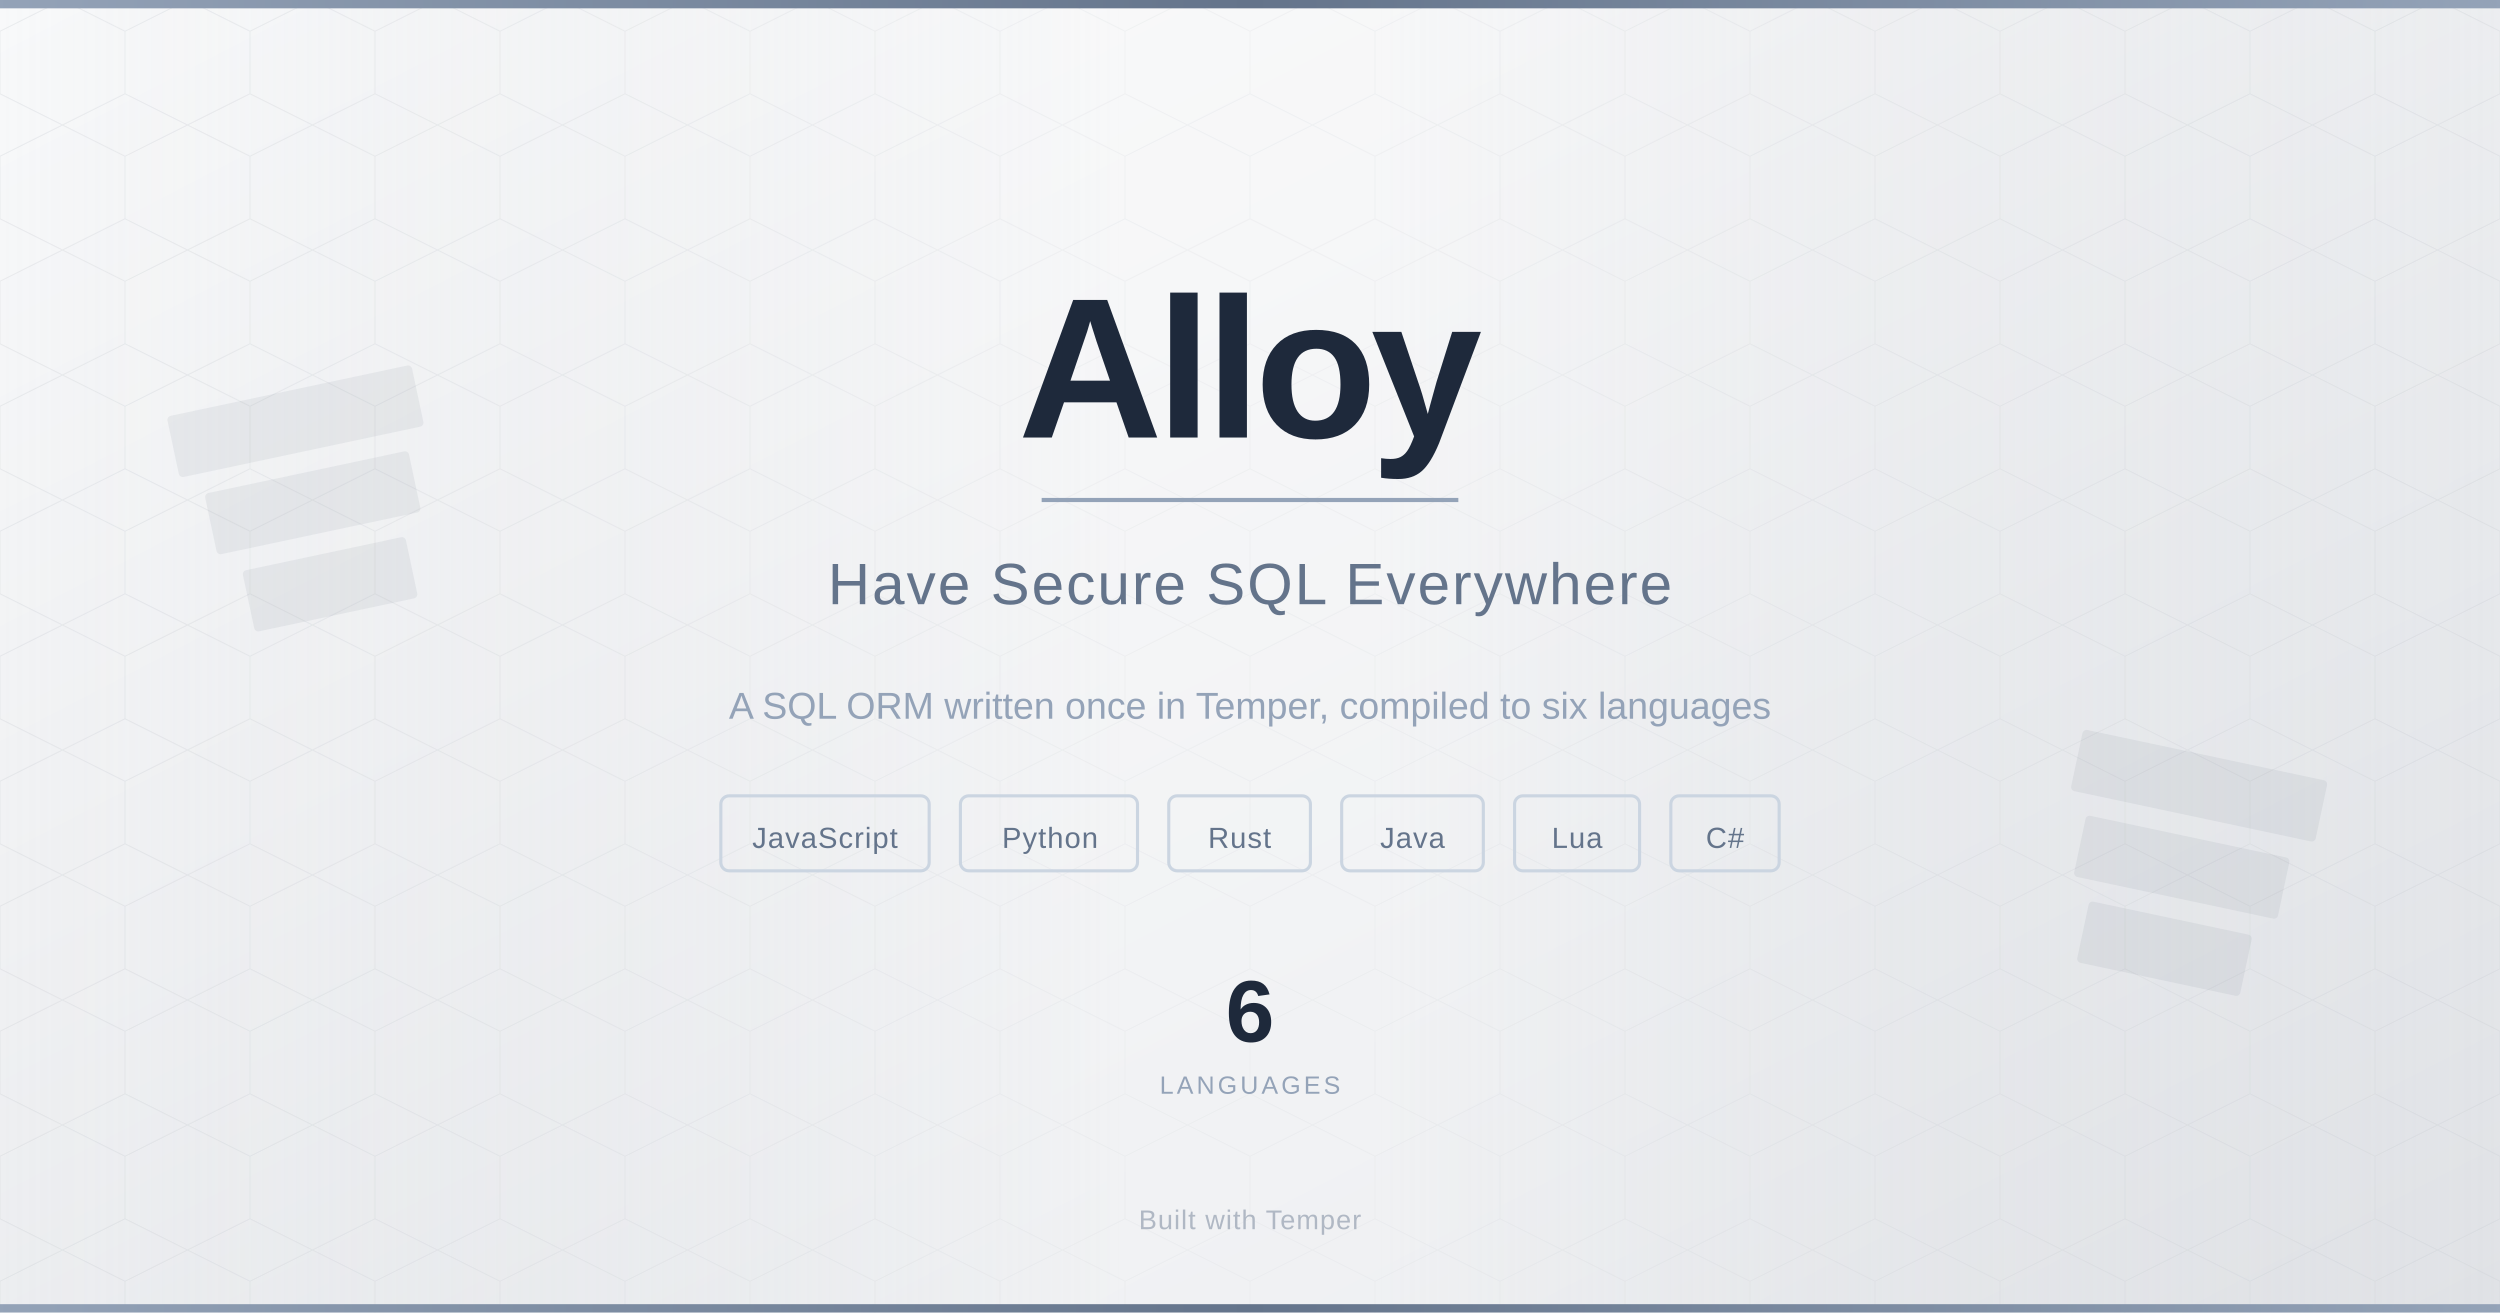
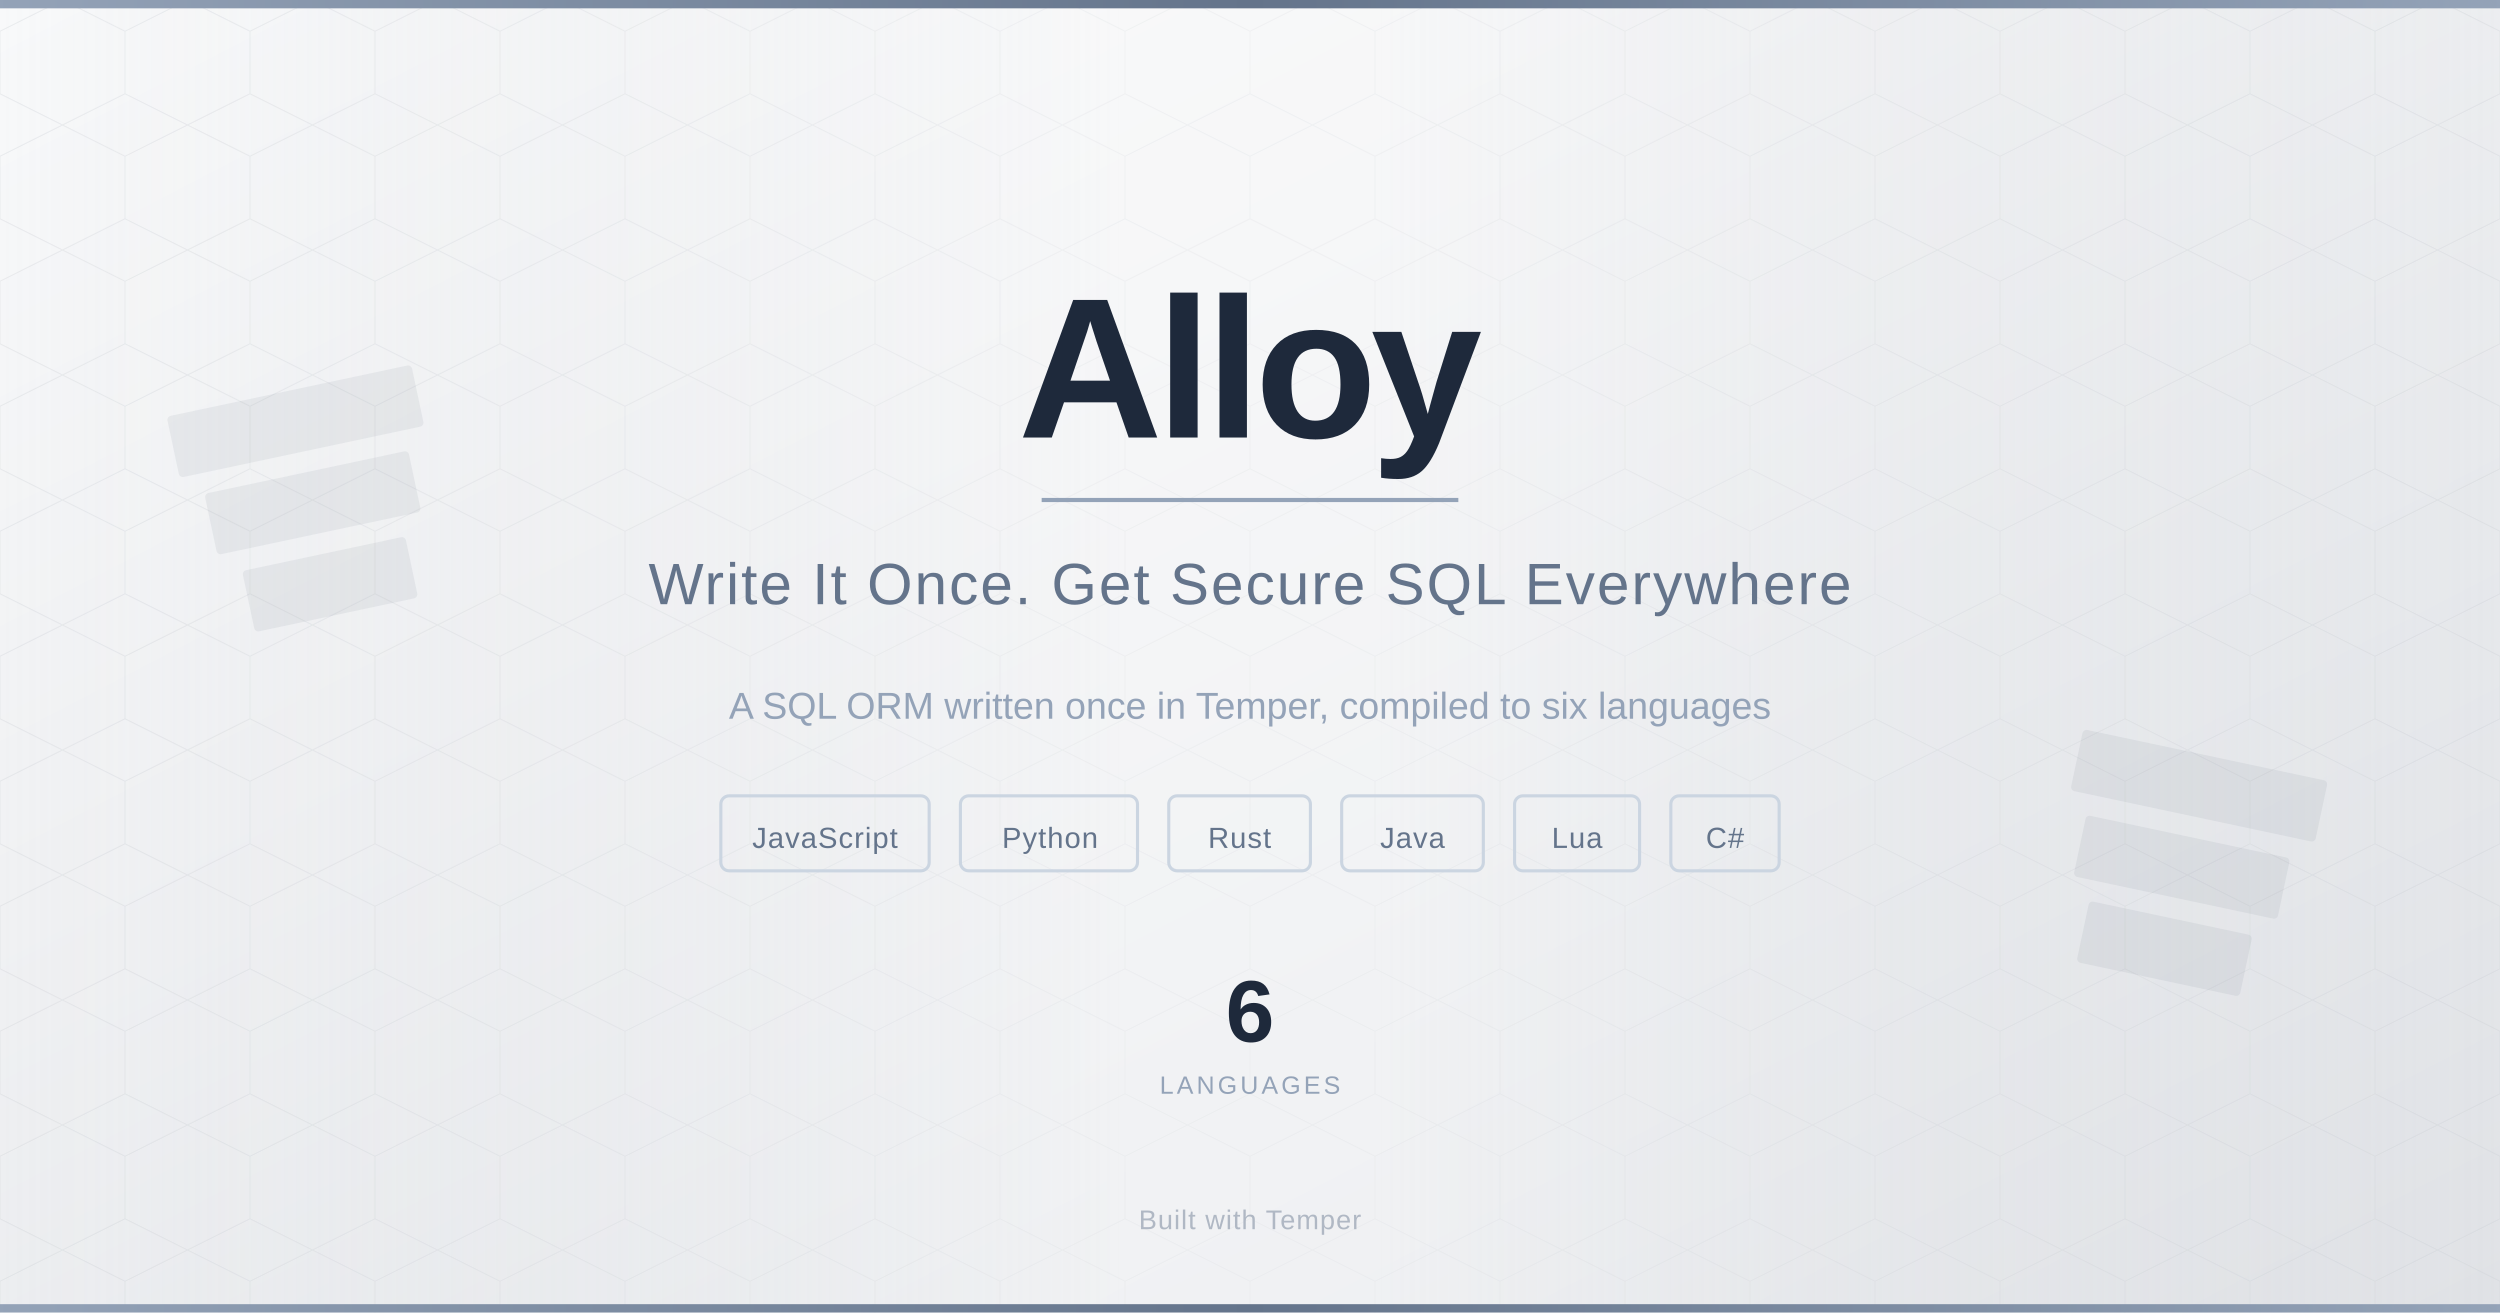
<svg xmlns="http://www.w3.org/2000/svg" width="1200" height="630" viewBox="0 0 1200 630">
  <defs>
    <linearGradient id="bg" x1="0%" y1="0%" x2="100%" y2="100%">
      <stop offset="0%" stop-color="#f8f9fa" />
      <stop offset="35%" stop-color="#f0f1f3" />
      <stop offset="65%" stop-color="#e8eaed" />
      <stop offset="100%" stop-color="#e0e2e6" />
    </linearGradient>
    <linearGradient id="sheen" x1="0%" y1="0%" x2="100%" y2="0%">
      <stop offset="0%" stop-color="#d4d7dc" stop-opacity="0" />
      <stop offset="45%" stop-color="#ffffff" stop-opacity="0.4" />
      <stop offset="55%" stop-color="#ffffff" stop-opacity="0.4" />
      <stop offset="100%" stop-color="#d4d7dc" stop-opacity="0" />
    </linearGradient>
    <linearGradient id="accent" x1="0%" y1="0%" x2="100%" y2="0%">
      <stop offset="0%" stop-color="#94a3b8" />
      <stop offset="50%" stop-color="#64748b" />
      <stop offset="100%" stop-color="#94a3b8" />
    </linearGradient>
    <pattern id="grid" width="60" height="60" patternUnits="userSpaceOnUse">
      <path d="M30 0 L60 15 L60 45 L30 60 L0 45 L0 15 Z" fill="none" stroke="#c8ccd2" stroke-width="0.5" opacity="0.3" />
    </pattern>
  </defs>
  <rect width="1200" height="630" fill="url(#bg)" />
  <rect width="1200" height="630" fill="url(#grid)" />
  <rect width="1200" height="630" fill="url(#sheen)" />
  <rect y="0" width="1200" height="4" fill="url(#accent)" />
  <g transform="translate(80, 200)" opacity="0.08">
    <rect x="0" y="0" width="120" height="30" rx="2" fill="#475569" transform="rotate(-12)" />
    <rect x="10" y="40" width="100" height="30" rx="2" fill="#475569" transform="rotate(-12)" />
    <rect x="20" y="80" width="80" height="30" rx="2" fill="#475569" transform="rotate(-12)" />
  </g>
  <g transform="translate(1000, 350)" opacity="0.08">
    <rect x="0" y="0" width="120" height="30" rx="2" fill="#475569" transform="rotate(12)" />
    <rect x="10" y="40" width="100" height="30" rx="2" fill="#475569" transform="rotate(12)" />
    <rect x="20" y="80" width="80" height="30" rx="2" fill="#475569" transform="rotate(12)" />
  </g>
  <text x="600" y="210" text-anchor="middle" font-family="-apple-system, 'Helvetica Neue', Arial, sans-serif" font-size="96" font-weight="800" fill="#1e293b" letter-spacing="-3">Alloy</text>
  <line x1="500" y1="240" x2="700" y2="240" stroke="#94a3b8" stroke-width="2" />
-   <text x="600" y="290" text-anchor="middle" font-family="-apple-system, 'Helvetica Neue', Arial, sans-serif" font-size="28" font-weight="400" fill="#64748b" letter-spacing="1">Have Secure SQL Everywhere</text>
+   <text x="600" y="290" text-anchor="middle" font-family="-apple-system, 'Helvetica Neue', Arial, sans-serif" font-size="28" font-weight="400" fill="#64748b" letter-spacing="1">Write It Once. Get Secure SQL Everywhere</text>
  <text x="600" y="345" text-anchor="middle" font-family="-apple-system, 'Helvetica Neue', Arial, sans-serif" font-size="18" fill="#94a3b8">A SQL ORM written once in Temper, compiled to six languages</text>
  <g transform="translate(600, 400)" text-anchor="middle">
    <rect x="-254" y="-18" width="100" height="36" rx="4" fill="none" stroke="#cbd5e1" stroke-width="1.5" />
    <text x="-204" y="7" font-family="-apple-system, 'Helvetica Neue', Arial, sans-serif" font-size="14" fill="#64748b" letter-spacing="0.5" text-anchor="middle">JavaScript</text>
    <rect x="-139" y="-18" width="85" height="36" rx="4" fill="none" stroke="#cbd5e1" stroke-width="1.5" />
    <text x="-96" y="7" font-family="-apple-system, 'Helvetica Neue', Arial, sans-serif" font-size="14" fill="#64748b" letter-spacing="0.5" text-anchor="middle">Python</text>
    <rect x="-39" y="-18" width="68" height="36" rx="4" fill="none" stroke="#cbd5e1" stroke-width="1.5" />
    <text x="-5" y="7" font-family="-apple-system, 'Helvetica Neue', Arial, sans-serif" font-size="14" fill="#64748b" letter-spacing="0.5" text-anchor="middle">Rust</text>
    <rect x="44" y="-18" width="68" height="36" rx="4" fill="none" stroke="#cbd5e1" stroke-width="1.5" />
    <text x="78" y="7" font-family="-apple-system, 'Helvetica Neue', Arial, sans-serif" font-size="14" fill="#64748b" letter-spacing="0.5" text-anchor="middle">Java</text>
    <rect x="127" y="-18" width="60" height="36" rx="4" fill="none" stroke="#cbd5e1" stroke-width="1.5" />
    <text x="157" y="7" font-family="-apple-system, 'Helvetica Neue', Arial, sans-serif" font-size="14" fill="#64748b" letter-spacing="0.5" text-anchor="middle">Lua</text>
    <rect x="202" y="-18" width="52" height="36" rx="4" fill="none" stroke="#cbd5e1" stroke-width="1.5" />
    <text x="228" y="7" font-family="-apple-system, 'Helvetica Neue', Arial, sans-serif" font-size="14" fill="#64748b" letter-spacing="0.5" text-anchor="middle">C#</text>
  </g>
  <g transform="translate(600, 500)" text-anchor="middle">
    <text x="0" y="0" font-family="-apple-system, 'Helvetica Neue', Arial, sans-serif" font-size="42" font-weight="800" fill="#1e293b">6</text>
    <text x="0" y="25" font-family="-apple-system, 'Helvetica Neue', Arial, sans-serif" font-size="12" fill="#94a3b8" letter-spacing="1.5">LANGUAGES</text>
  </g>
  <rect y="626" width="1200" height="4" fill="url(#accent)" />
  <text x="600" y="590" text-anchor="middle" font-family="-apple-system, 'Helvetica Neue', Arial, sans-serif" font-size="13" fill="#b0b8c4" letter-spacing="0.5">Built with Temper</text>
</svg>
